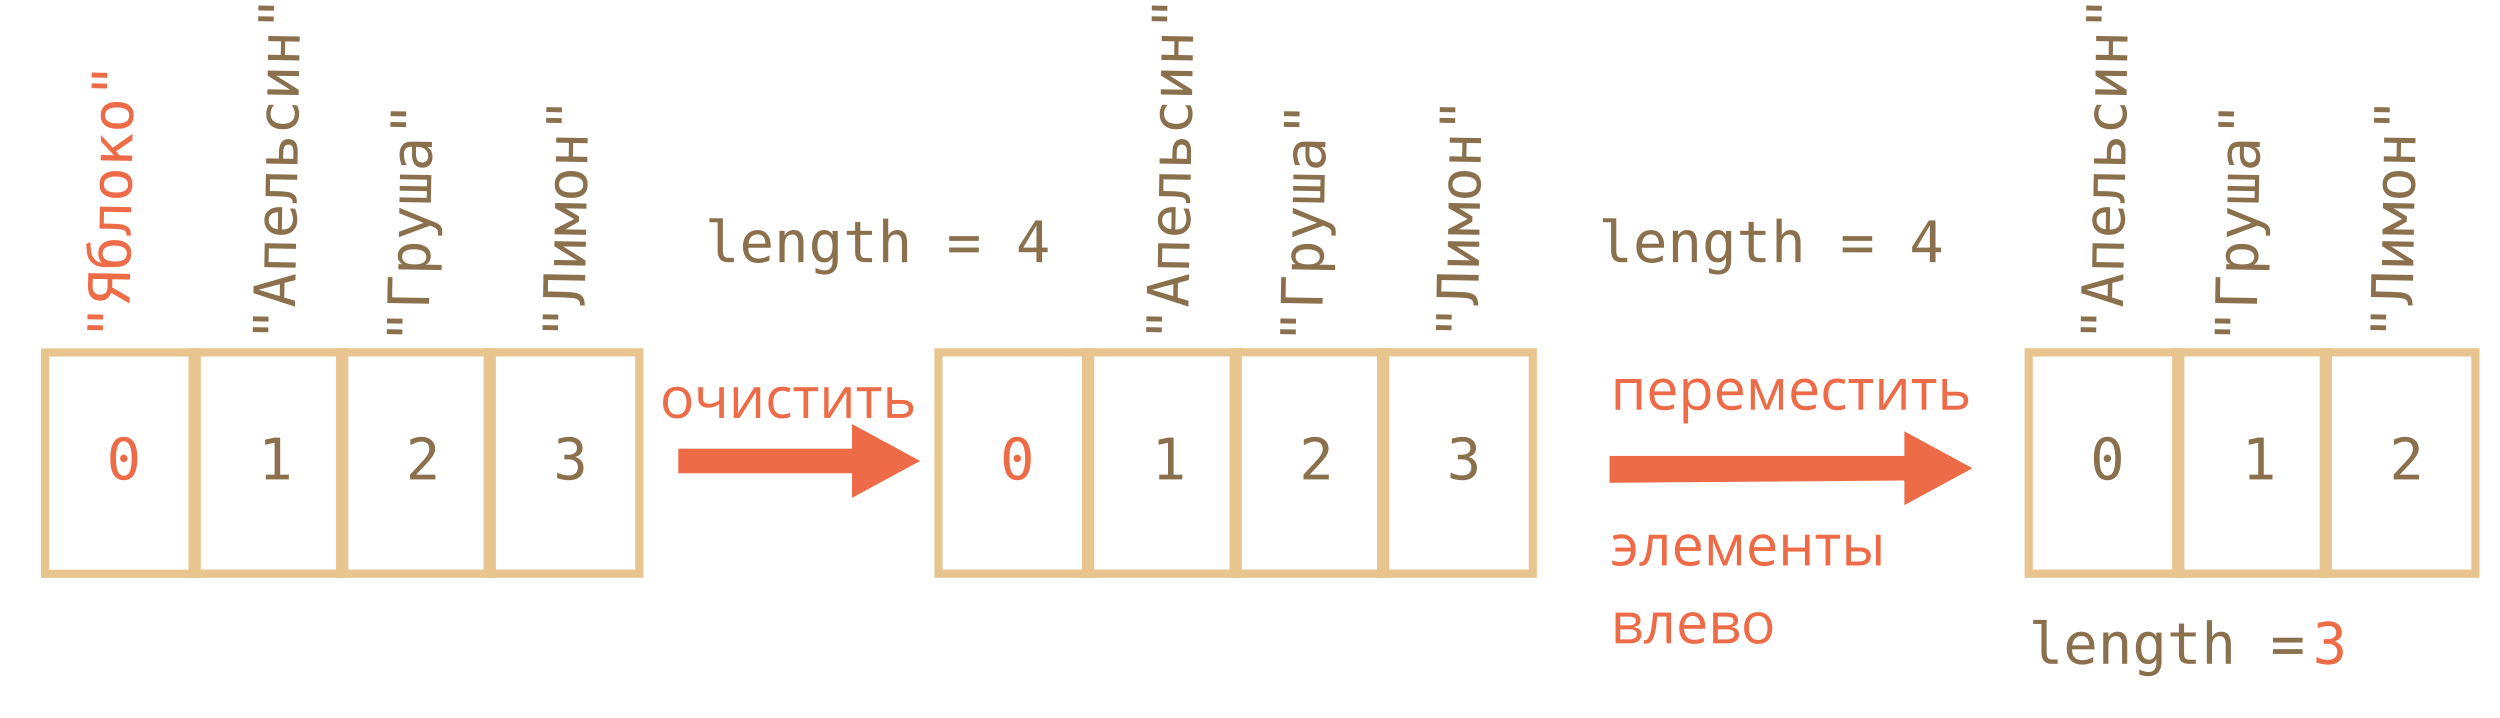
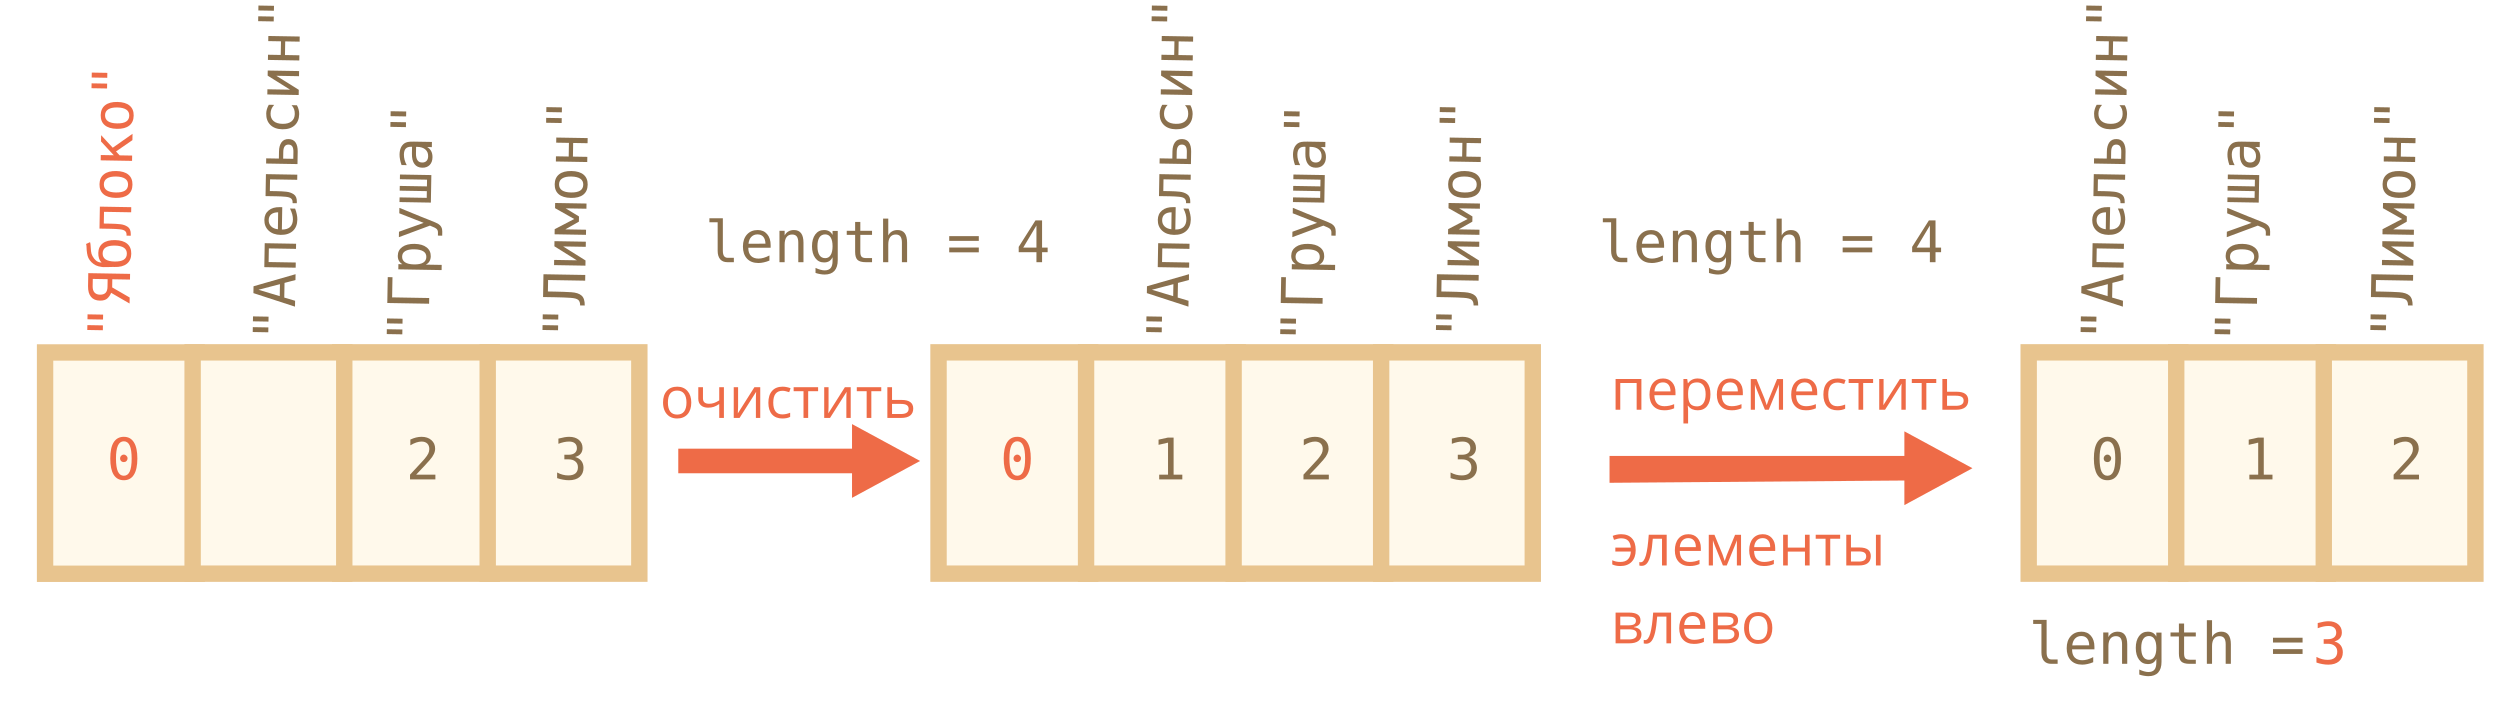
<svg xmlns="http://www.w3.org/2000/svg" width="610px" height="175px" viewBox="0 0 610 175" version="1.1">
  <defs />
  <g id="combined" stroke="none" stroke-width="1" fill="none" fill-rule="evenodd">
    <g id="array-shift.svg">
      <text id="1" font-family="Consolas" font-size="14" font-weight="normal" fill="#8A704D">
        <tspan x="63" y="116.973">1</tspan>
      </text>
-       <rect id="Rectangle-3" stroke="#E8C48E" stroke-width="2" x="83" y="85.973" width="37" height="54" />
+       <rect id="Rectangle-3" stroke="#E8C48E" stroke-width="4" fill="#FFF9EB" x="83" y="85.973" width="37" height="54" />
      <text id="2" font-family="Consolas" font-size="14" font-weight="normal" fill="#8A704D">
        <tspan x="99" y="116.973">2</tspan>
      </text>
-       <rect id="Rectangle-4" stroke="#E8C48E" stroke-width="2" x="119" y="85.973" width="37" height="54" />
+       <rect id="Rectangle-4" stroke="#E8C48E" stroke-width="4" fill="#FFF9EB" x="119" y="85.973" width="37" height="54" />
      <text id="3" font-family="Consolas" font-size="14" font-weight="normal" fill="#8A704D">
        <tspan x="135" y="116.973">3</tspan>
      </text>
      <text id="&quot;Апельсин&quot;" transform="translate(70.5, 44.97315) rotate(-89) translate(-70.5, -44.97315) " font-family="Consolas" font-size="14" font-weight="normal" fill="#8A704D">
        <tspan x="32" y="46.973">"Апельсин"</tspan>
      </text>
      <text id="&quot;Груша&quot;" transform="translate(103, 56.97315) rotate(-89) translate(-103, -56.97315) " font-family="Consolas" font-size="14" font-weight="normal" fill="#8A704D">
        <tspan x="76" y="58.973">"Груша"</tspan>
      </text>
      <text id="&quot;Лимон&quot;" transform="translate(141, 55.97315) rotate(-89) translate(-141, -55.97315) " font-family="Consolas" font-size="14" font-weight="normal" fill="#8A704D">
        <tspan x="114" y="57.973">"Лимон"</tspan>
      </text>
      <text id="length-=-4" font-family="Consolas" font-size="14" font-weight="normal" fill="#8A704D">
        <tspan x="172" y="63.973">length = 4</tspan>
      </text>
-       <rect id="Rectangle-8" stroke="#E8C48E" stroke-width="2" x="229" y="85.973" width="37" height="54" />
-       <rect id="Rectangle-5" stroke="#E8C48E" stroke-width="2" x="265" y="85.973" width="37" height="54" />
+       <rect id="Rectangle-8" stroke="#E8C48E" stroke-width="4" fill="#FFF9EB" x="229" y="85.973" width="37" height="54" />
+       <rect id="Rectangle-5" stroke="#E8C48E" stroke-width="4" fill="#FFF9EB" x="265" y="85.973" width="37" height="54" />
      <text id="-1" font-family="Consolas" font-size="14" font-weight="normal" fill="#EE6B47">
        <tspan x="244" y="116.973">0</tspan>
      </text>
      <text id="-2" font-family="Consolas" font-size="14" font-weight="normal" fill="#8A704D">
        <tspan x="281" y="116.973">1</tspan>
      </text>
-       <rect id="Rectangle-6" stroke="#E8C48E" stroke-width="2" x="301" y="85.973" width="37" height="54" />
+       <rect id="Rectangle-6" stroke="#E8C48E" stroke-width="4" fill="#FFF9EB" x="301" y="85.973" width="37" height="54" />
      <text id="-3" font-family="Consolas" font-size="14" font-weight="normal" fill="#8A704D">
        <tspan x="317" y="116.973">2</tspan>
      </text>
-       <rect id="Rectangle-7" stroke="#E8C48E" stroke-width="2" x="337" y="85.973" width="37" height="54" />
+       <rect id="Rectangle-7" stroke="#E8C48E" stroke-width="4" fill="#FFF9EB" x="337" y="85.973" width="37" height="54" />
      <text id="-4" font-family="Consolas" font-size="14" font-weight="normal" fill="#8A704D">
        <tspan x="353" y="116.973">3</tspan>
      </text>
      <text id="&quot;Апельсин&quot;-2" transform="translate(288.5, 44.97315) rotate(-89) translate(-288.5, -44.97315) " font-family="Consolas" font-size="14" font-weight="normal" fill="#8A704D">
        <tspan x="250" y="46.973">"Апельсин"</tspan>
      </text>
      <text id="&quot;Груша&quot;-2" transform="translate(321, 56.97315) rotate(-89) translate(-321, -56.97315) " font-family="Consolas" font-size="14" font-weight="normal" fill="#8A704D">
        <tspan x="294" y="58.973">"Груша"</tspan>
      </text>
      <text id="&quot;Лимон&quot;-2" transform="translate(359, 55.97315) rotate(-89) translate(-359, -55.97315) " font-family="Consolas" font-size="14" font-weight="normal" fill="#8A704D">
        <tspan x="332" y="57.973">"Лимон"</tspan>
      </text>
      <text id="length-=-5" font-family="Consolas" font-size="14" font-weight="normal" fill="#8A704D">
        <tspan x="390" y="63.973">length = 4</tspan>
      </text>
      <path d="M195,141.973 L204,125.367 L198,125.367 L198,82.973 L192,82.973 L192,125.367 L186,125.367 L195,141.973 Z" id="Shape" fill="#EE6B47" transform="translate(195, 112.4732) rotate(-90) translate(-195, -112.4732) " />
      <text id="очистить" font-family="Open Sans" font-size="14" font-weight="normal" fill="#EE6B47">
        <tspan x="161" y="101.973">очистить</tspan>
      </text>
      <text id="переместить" font-family="Open Sans" font-size="14" font-weight="normal" fill="#EE6B47">
        <tspan x="393" y="99.973">переместить</tspan>
        <tspan x="393" y="118.973" />
        <tspan x="393" y="137.973">элементы</tspan>
        <tspan x="393" y="156.973">влево</tspan>
      </text>
-       <rect id="Rectangle-1" stroke="#E8C48E" stroke-width="2" x="11" y="86" width="37" height="54" />
-       <rect id="Rectangle-2" stroke="#E8C48E" stroke-width="2" x="47" y="85.973" width="37" height="54" />
+       <rect id="Rectangle-1" stroke="#E8C48E" stroke-width="4" fill="#FFF9EB" x="11" y="86" width="37" height="54" />
+       <rect id="Rectangle-2" stroke="#E8C48E" stroke-width="4" fill="#FFF9EB" x="47" y="85.973" width="37" height="54" />
      <text id="0" font-family="Consolas" font-size="14" font-weight="normal" fill="#EE6B47">
        <tspan x="26" y="116.973">0</tspan>
      </text>
      <text id="&quot;Яблоко&quot;" transform="translate(30, 51.97315) rotate(-89) translate(-30, -51.97315) " font-family="Consolas" font-size="14" font-weight="normal" fill="#EE6B47">
        <tspan x="-1" y="53.973">"Яблоко"</tspan>
      </text>
      <path d="M437,158.519 L446,141.913 L440,141.913 L440,69.973 L433.443,69.973 L434,141.913 L428,141.913 L437,158.519 Z" id="Shape-2" fill="#EE6B47" transform="translate(437, 114.2461) rotate(-90) translate(-437, -114.2461) " />
-       <rect id="Rectangle-12" stroke="#E8C48E" stroke-width="2" x="495" y="85.973" width="37" height="54" />
-       <rect id="Rectangle-9" stroke="#E8C48E" stroke-width="2" x="531" y="85.973" width="37" height="54" />
+       <rect id="Rectangle-12" stroke="#E8C48E" stroke-width="4" fill="#FFF9EB" x="495" y="85.973" width="37" height="54" />
+       <rect id="Rectangle-9" stroke="#E8C48E" stroke-width="4" fill="#FFF9EB" x="531" y="85.973" width="37" height="54" />
      <text id="-5" font-family="Consolas" font-size="14" font-weight="normal" fill="#8A704D">
        <tspan x="510" y="116.973">0</tspan>
      </text>
      <text id="-6" font-family="Consolas" font-size="14" font-weight="normal" fill="#8A704D">
        <tspan x="547" y="116.973">1</tspan>
      </text>
-       <rect id="Rectangle-10" stroke="#E8C48E" stroke-width="2" x="567" y="85.973" width="37" height="54" />
+       <rect id="Rectangle-10" stroke="#E8C48E" stroke-width="4" fill="#FFF9EB" x="567" y="85.973" width="37" height="54" />
      <text id="-7" font-family="Consolas" font-size="14" font-weight="normal" fill="#8A704D">
        <tspan x="583" y="116.973">2</tspan>
      </text>
      <text id="&quot;Апельсин&quot;-3" transform="translate(516.5, 44.97315) rotate(-89) translate(-516.5, -44.97315) " font-family="Consolas" font-size="14" font-weight="normal" fill="#8A704D">
        <tspan x="478" y="46.973">"Апельсин"</tspan>
      </text>
      <text id="&quot;Груша&quot;-3" transform="translate(549, 56.97315) rotate(-89) translate(-549, -56.97315) " font-family="Consolas" font-size="14" font-weight="normal" fill="#8A704D">
        <tspan x="522" y="58.973">"Груша"</tspan>
      </text>
      <text id="&quot;Лимон&quot;-3" transform="translate(587, 55.97315) rotate(-89) translate(-587, -55.97315) " font-family="Consolas" font-size="14" font-weight="normal" fill="#8A704D">
        <tspan x="560" y="57.973">"Лимон"</tspan>
      </text>
      <text id="length-=-3" font-family="Consolas" font-size="14" font-weight="normal">
        <tspan x="495" y="161.973" fill="#8A704D">length = </tspan>
        <tspan x="564.275" y="161.973" fill="#EE6B47">3</tspan>
      </text>
    </g>
  </g>
</svg>
